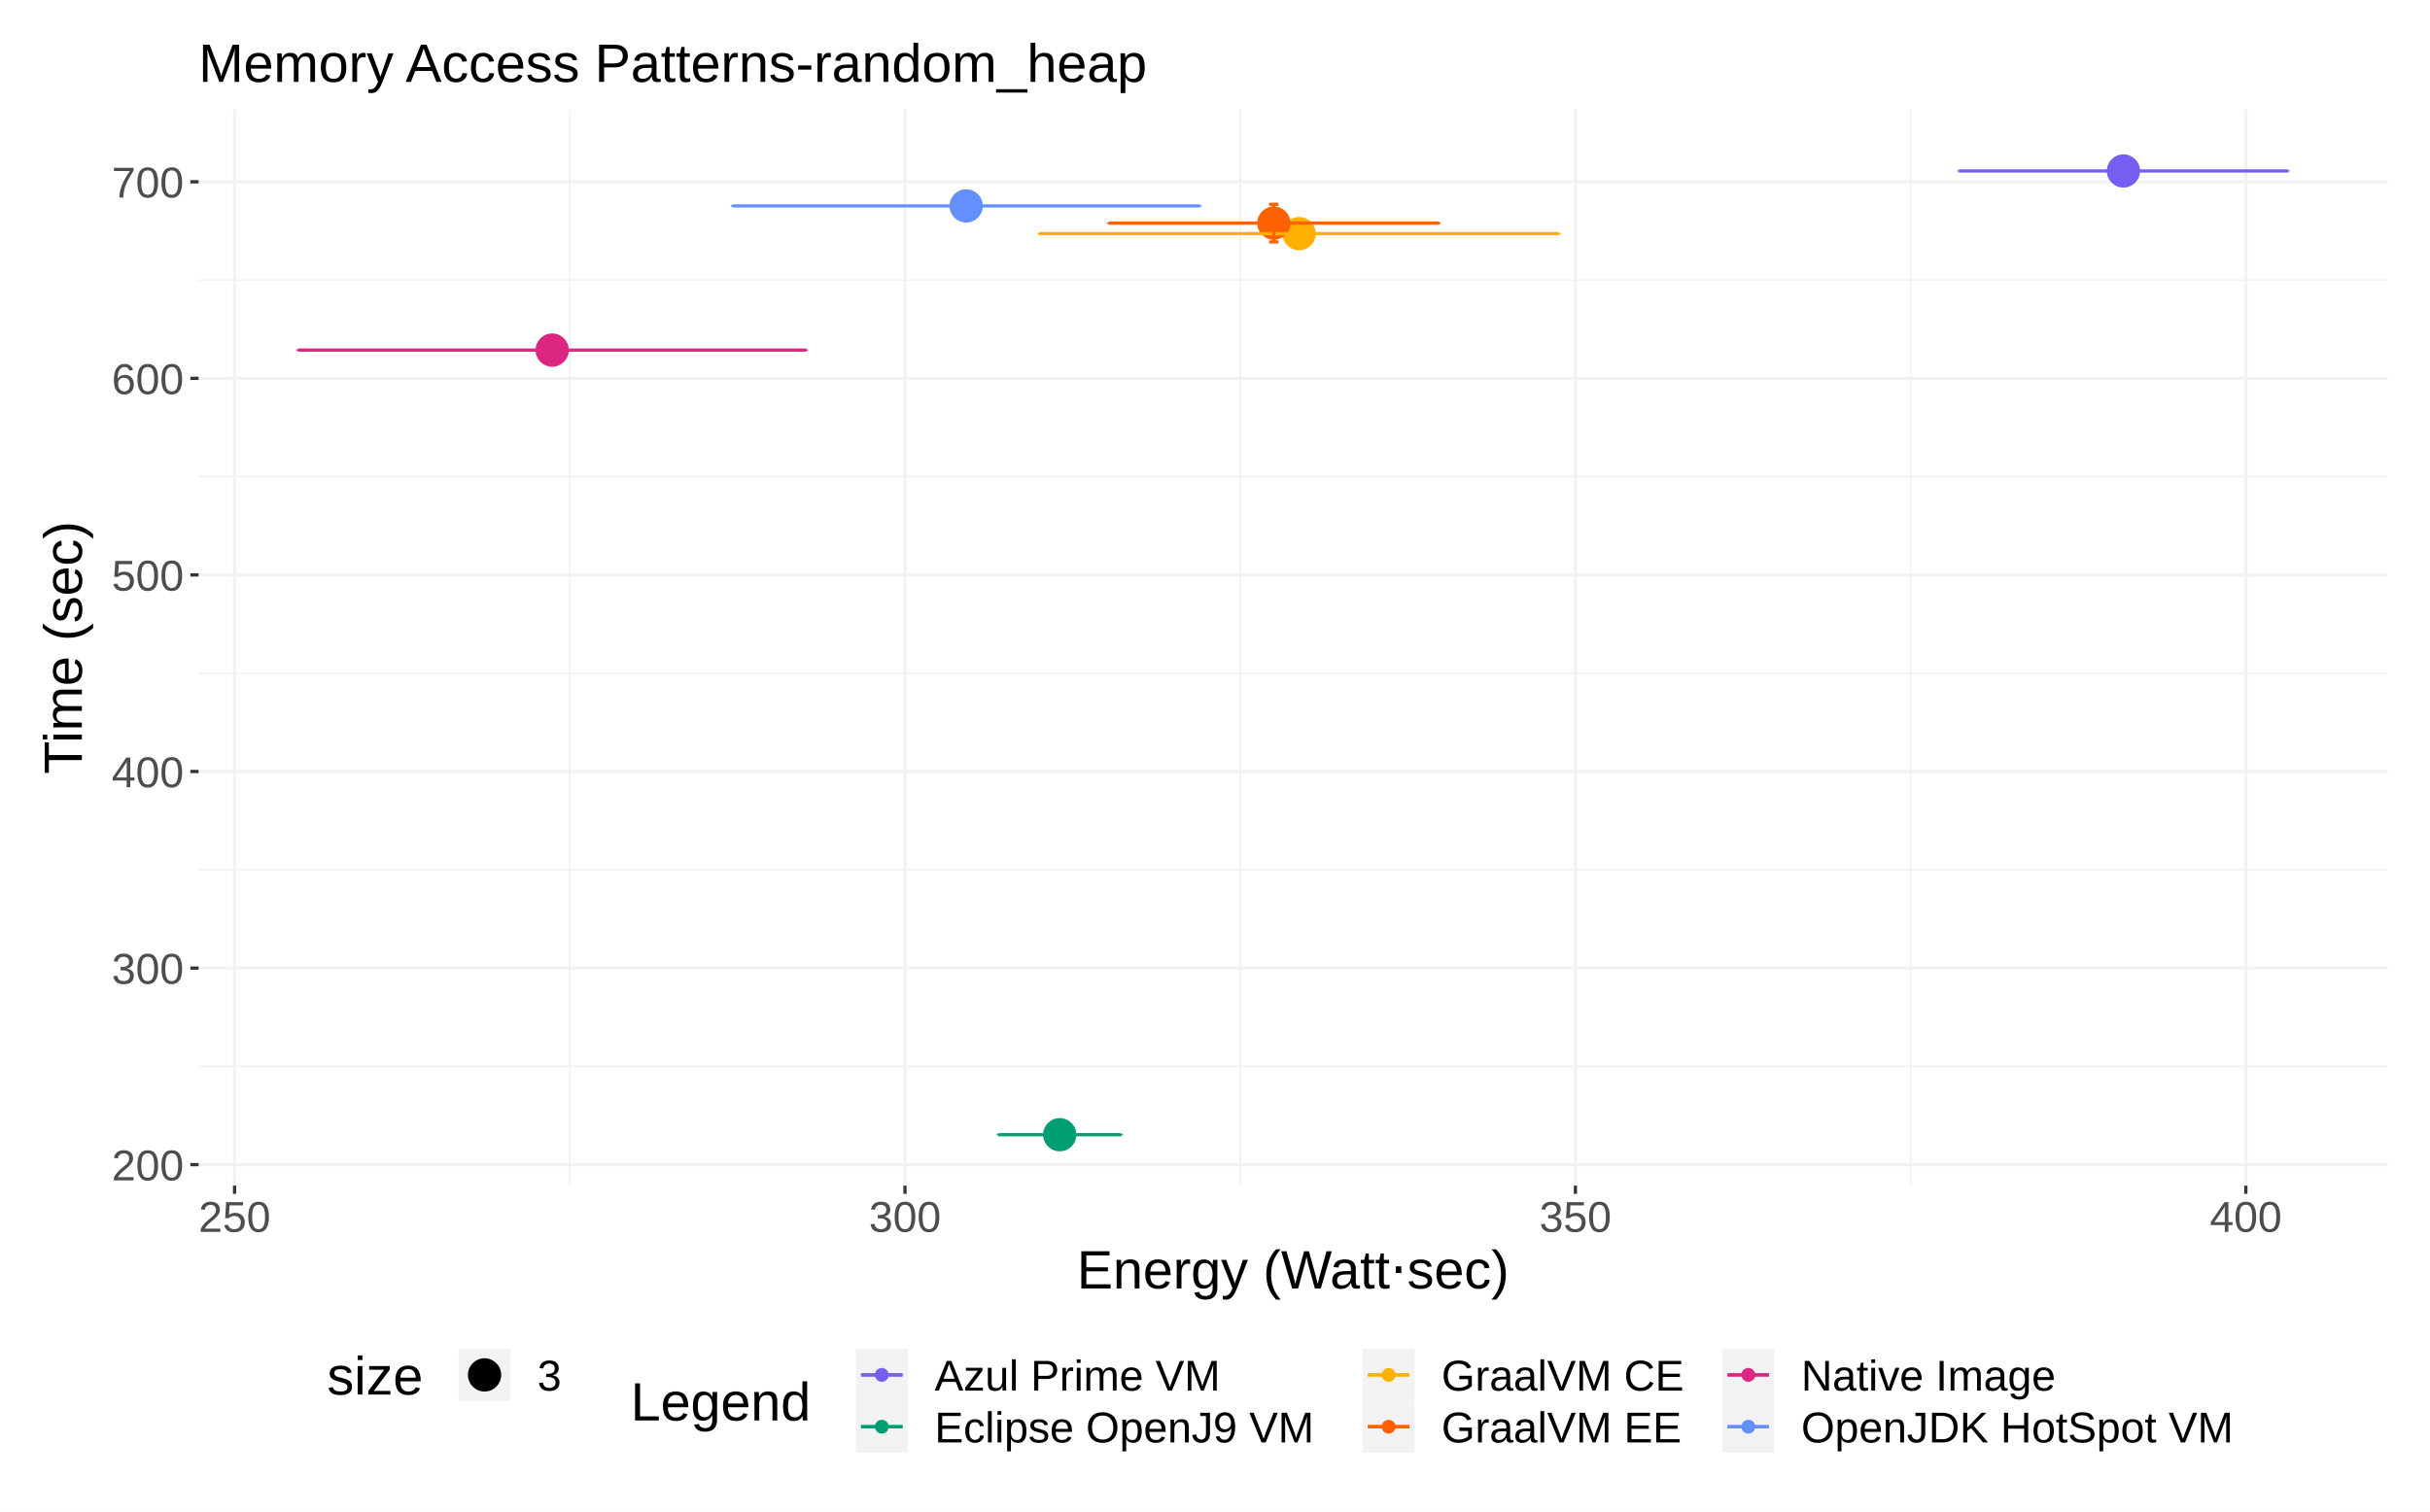
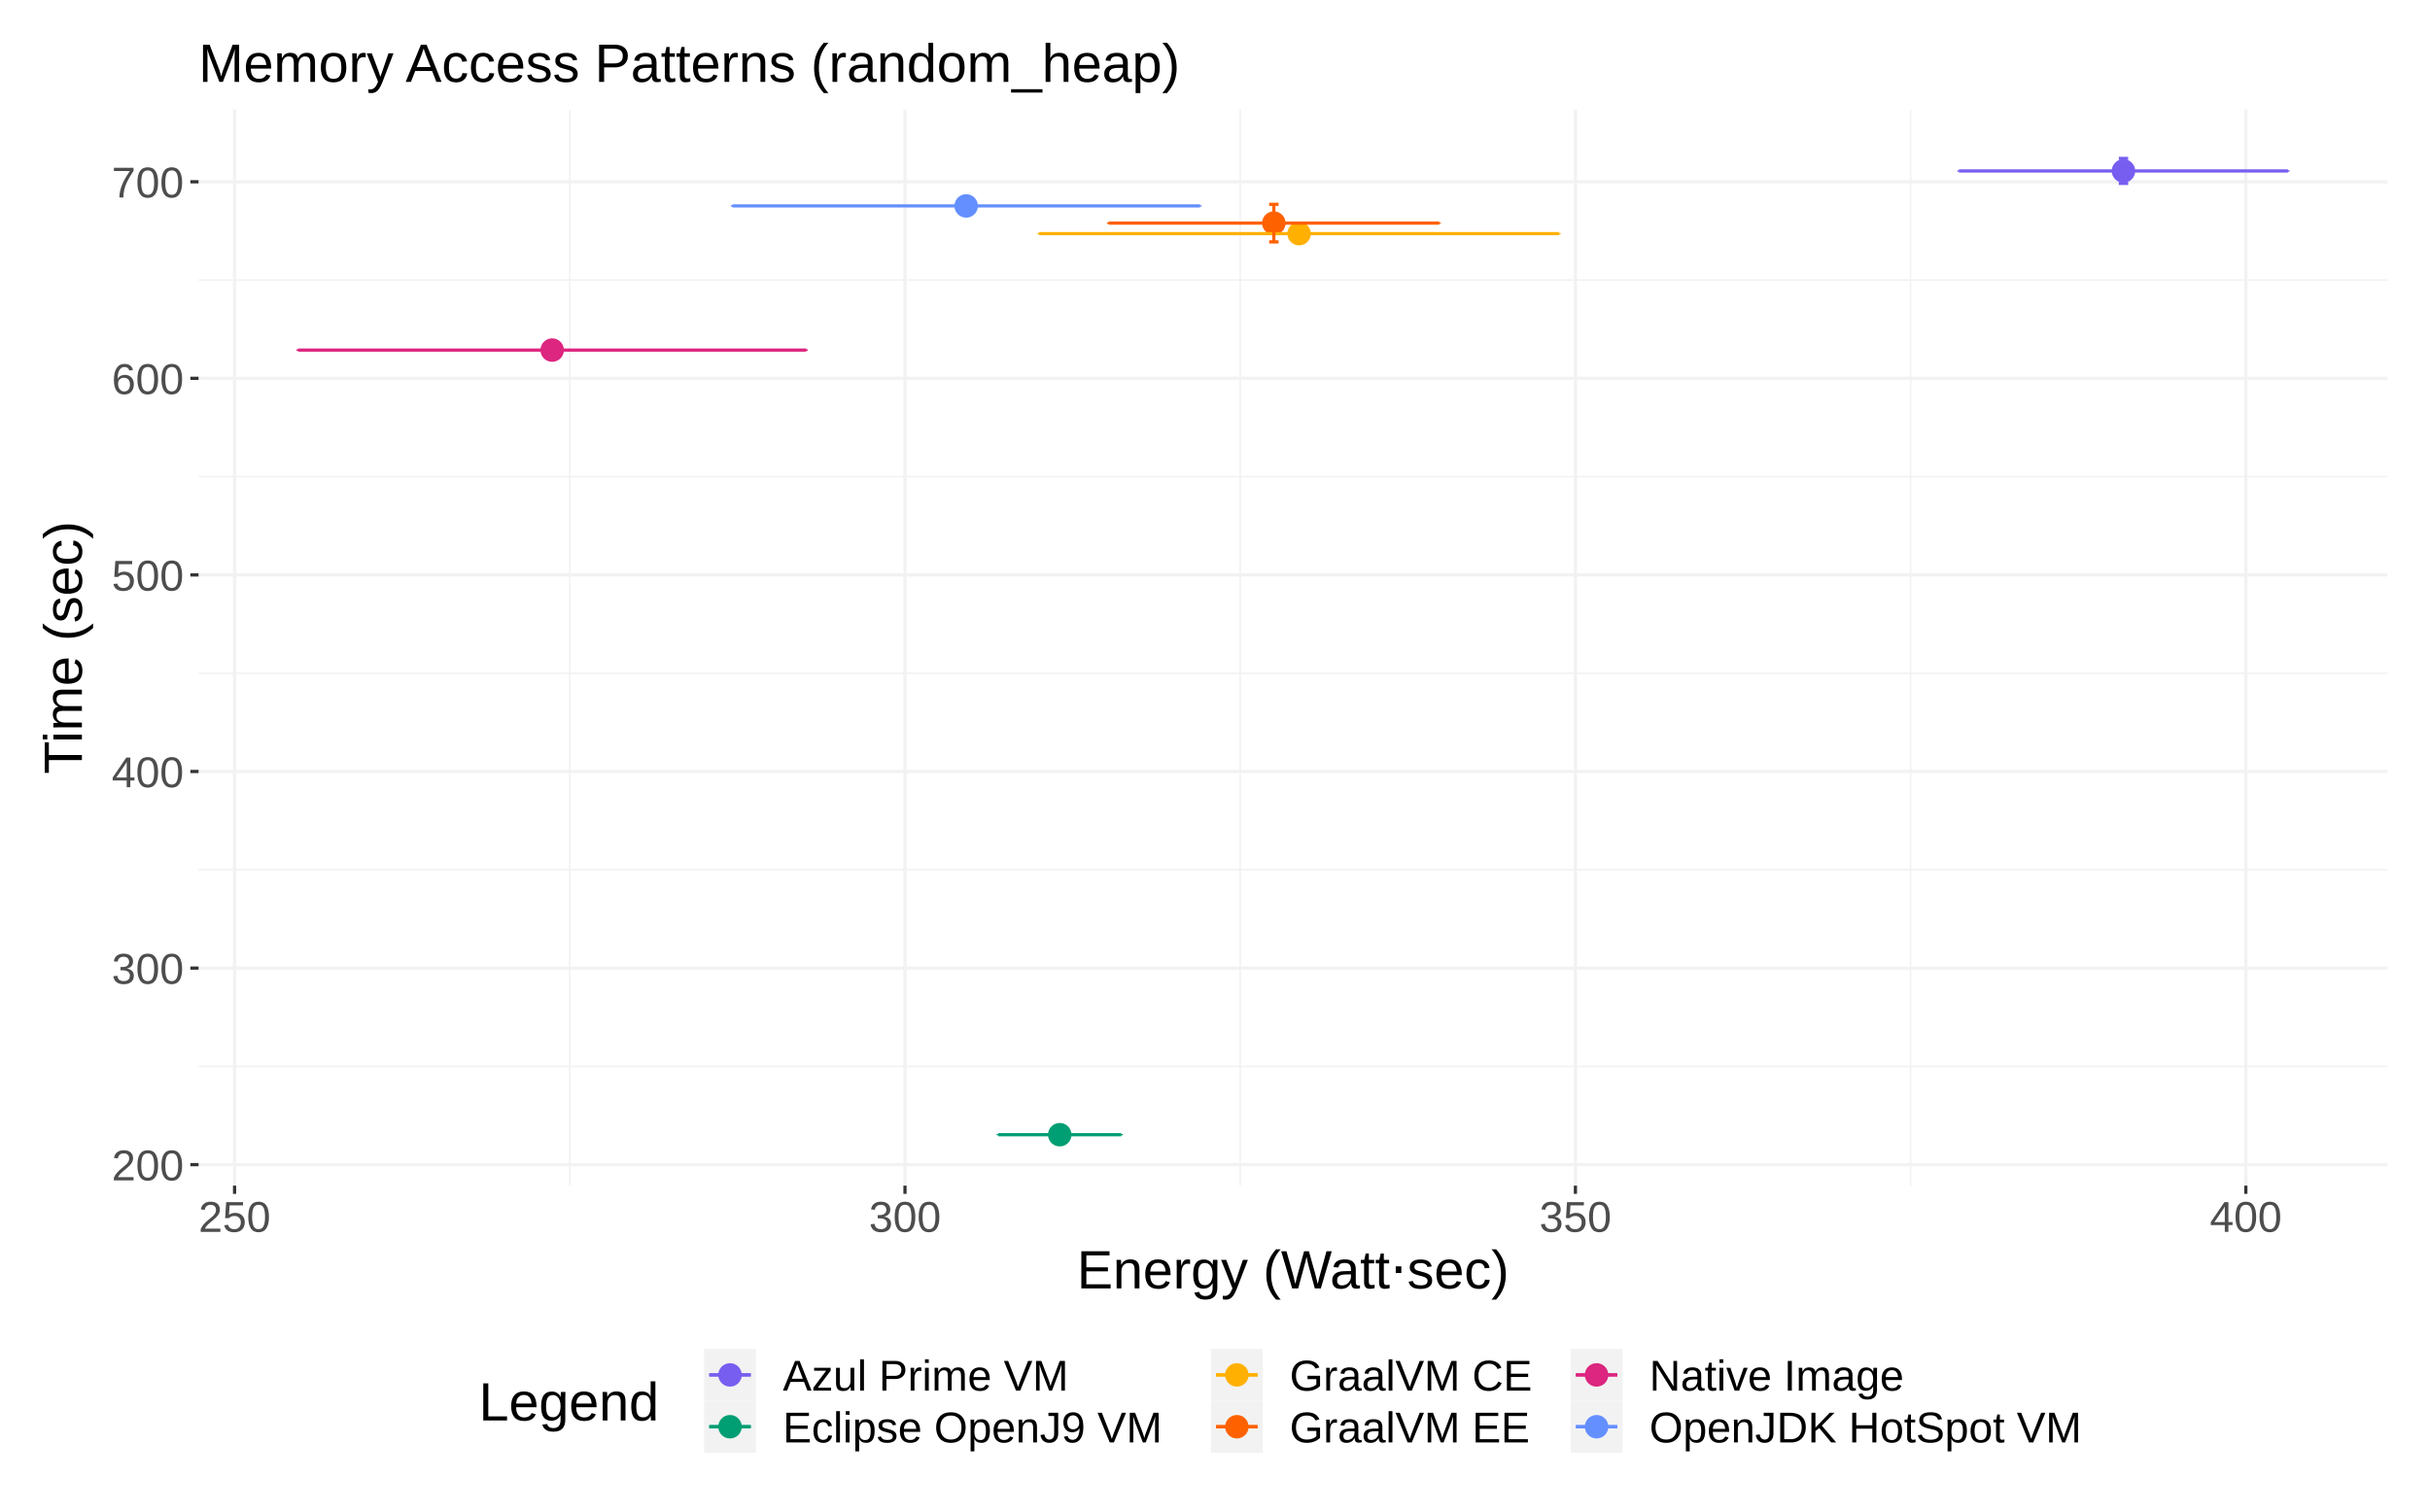
<svg xmlns="http://www.w3.org/2000/svg" class="svglite" width="810.00pt" height="504.00pt" viewBox="0 0 810.00 504.00">
  <defs>
    <style type="text/css">
    .svglite line, .svglite polyline, .svglite polygon, .svglite path, .svglite rect, .svglite circle {
      fill: none;
      stroke: #000000;
      stroke-linecap: round;
      stroke-linejoin: round;
      stroke-miterlimit: 10.00;
    }
    .svglite text {
      white-space: pre;
    }
  </style>
  </defs>
  <rect width="100%" height="100%" style="stroke: none; fill: #FFFFFF;" />
  <defs>
    <clipPath id="cpMC4wMHw4MTAuMDB8MC4wMHw1MDQuMDA=">
      <rect x="0.00" y="0.00" width="810.00" height="504.00" />
    </clipPath>
  </defs>
  <g clip-path="url(#cpMC4wMHw4MTAuMDB8MC4wMHw1MDQuMDA=)">
    <rect x="0.00" y="-0" width="810.00" height="504.00" style="stroke-width: 1.07; stroke: #FFFFFF; fill: #FFFFFF;" />
  </g>
  <defs>
    <clipPath id="cpNjYuMTl8Nzk1LjgzfDM2LjUyfDM5NS4zMg==">
      <rect x="66.19" y="36.52" width="729.64" height="358.80" />
    </clipPath>
  </defs>
  <g clip-path="url(#cpNjYuMTl8Nzk1LjgzfDM2LjUyfDM5NS4zMg==)">
    <rect x="66.19" y="36.52" width="729.64" height="358.80" style="stroke-width: 1.07; stroke: none;" />
    <polyline points="66.19,355.56 795.83,355.56 " style="stroke-width: 0.53; stroke: #F2F2F2; stroke-linecap: butt;" />
    <polyline points="66.19,290.01 795.83,290.01 " style="stroke-width: 0.53; stroke: #F2F2F2; stroke-linecap: butt;" />
    <polyline points="66.19,224.47 795.83,224.47 " style="stroke-width: 0.53; stroke: #F2F2F2; stroke-linecap: butt;" />
    <polyline points="66.19,158.92 795.83,158.92 " style="stroke-width: 0.53; stroke: #F2F2F2; stroke-linecap: butt;" />
    <polyline points="66.19,93.38 795.83,93.38 " style="stroke-width: 0.53; stroke: #F2F2F2; stroke-linecap: butt;" />
    <polyline points="189.92,395.32 189.92,36.52 " style="stroke-width: 0.53; stroke: #F2F2F2; stroke-linecap: butt;" />
    <polyline points="413.40,395.32 413.40,36.52 " style="stroke-width: 0.53; stroke: #F2F2F2; stroke-linecap: butt;" />
    <polyline points="636.88,395.32 636.88,36.52 " style="stroke-width: 0.53; stroke: #F2F2F2; stroke-linecap: butt;" />
    <polyline points="66.19,388.33 795.83,388.33 " style="stroke-width: 1.07; stroke: #F2F2F2; stroke-linecap: butt;" />
    <polyline points="66.19,322.79 795.83,322.79 " style="stroke-width: 1.07; stroke: #F2F2F2; stroke-linecap: butt;" />
    <polyline points="66.19,257.24 795.83,257.24 " style="stroke-width: 1.07; stroke: #F2F2F2; stroke-linecap: butt;" />
    <polyline points="66.19,191.70 795.83,191.70 " style="stroke-width: 1.07; stroke: #F2F2F2; stroke-linecap: butt;" />
    <polyline points="66.19,126.15 795.83,126.15 " style="stroke-width: 1.07; stroke: #F2F2F2; stroke-linecap: butt;" />
    <polyline points="66.19,60.61 795.83,60.61 " style="stroke-width: 1.07; stroke: #F2F2F2; stroke-linecap: butt;" />
    <polyline points="78.19,395.32 78.19,36.52 " style="stroke-width: 1.07; stroke: #F2F2F2; stroke-linecap: butt;" />
    <polyline points="301.66,395.32 301.66,36.52 " style="stroke-width: 1.07; stroke: #F2F2F2; stroke-linecap: butt;" />
    <polyline points="525.14,395.32 525.14,36.52 " style="stroke-width: 1.07; stroke: #F2F2F2; stroke-linecap: butt;" />
    <polyline points="748.61,395.32 748.61,36.52 " style="stroke-width: 1.07; stroke: #F2F2F2; stroke-linecap: butt;" />
-     <circle cx="707.82" cy="57.00" r="5.19" style="stroke-width: 0.71; stroke: #785EF0; fill: #785EF0;" />
-     <circle cx="353.25" cy="378.34" r="5.19" style="stroke-width: 0.71; stroke: #009E73; fill: #009E73;" />
-     <circle cx="433.03" cy="77.90" r="5.19" style="stroke-width: 0.71; stroke: #FFB000; fill: #FFB000;" />
-     <circle cx="424.61" cy="74.39" r="5.19" style="stroke-width: 0.71; stroke: #FE6100; fill: #FE6100;" />
-     <circle cx="184.06" cy="116.73" r="5.19" style="stroke-width: 0.71; stroke: #DC267F; fill: #DC267F;" />
-     <circle cx="322.06" cy="68.66" r="5.19" style="stroke-width: 0.71; stroke: #648FFF; fill: #648FFF;" />
+     <circle cx="707.82" cy="57.00" r="3.56" style="stroke-width: 0.71; stroke: #785EF0; fill: #785EF0;" />
+     <circle cx="353.25" cy="378.34" r="3.56" style="stroke-width: 0.71; stroke: #009E73; fill: #009E73;" />
+     <circle cx="433.03" cy="77.90" r="3.56" style="stroke-width: 0.71; stroke: #FFB000; fill: #FFB000;" />
+     <circle cx="424.61" cy="74.39" r="3.56" style="stroke-width: 0.71; stroke: #FE6100; fill: #FE6100;" />
+     <circle cx="184.06" cy="116.73" r="3.56" style="stroke-width: 0.71; stroke: #DC267F; fill: #DC267F;" />
+     <circle cx="322.06" cy="68.66" r="3.56" style="stroke-width: 0.71; stroke: #648FFF; fill: #648FFF;" />
    <polyline points="762.66,57.23 762.66,56.77 " style="stroke-width: 1.07; stroke: #785EF0; stroke-linecap: butt;" />
    <polyline points="762.66,57.00 652.99,57.00 " style="stroke-width: 1.07; stroke: #785EF0; stroke-linecap: butt;" />
    <polyline points="652.99,57.23 652.99,56.77 " style="stroke-width: 1.07; stroke: #785EF0; stroke-linecap: butt;" />
    <polyline points="373.72,378.56 373.72,378.11 " style="stroke-width: 1.07; stroke: #009E73; stroke-linecap: butt;" />
    <polyline points="373.72,378.34 332.78,378.34 " style="stroke-width: 1.07; stroke: #009E73; stroke-linecap: butt;" />
    <polyline points="332.78,378.56 332.78,378.11 " style="stroke-width: 1.07; stroke: #009E73; stroke-linecap: butt;" />
    <polyline points="519.67,78.13 519.67,77.67 " style="stroke-width: 1.07; stroke: #FFB000; stroke-linecap: butt;" />
    <polyline points="519.67,77.90 346.40,77.90 " style="stroke-width: 1.07; stroke: #FFB000; stroke-linecap: butt;" />
    <polyline points="346.40,78.13 346.40,77.67 " style="stroke-width: 1.07; stroke: #FFB000; stroke-linecap: butt;" />
    <polyline points="479.71,74.62 479.71,74.17 " style="stroke-width: 1.07; stroke: #FE6100; stroke-linecap: butt;" />
    <polyline points="479.71,74.39 369.51,74.39 " style="stroke-width: 1.07; stroke: #FE6100; stroke-linecap: butt;" />
    <polyline points="369.51,74.62 369.51,74.17 " style="stroke-width: 1.07; stroke: #FE6100; stroke-linecap: butt;" />
    <polyline points="268.76,116.96 268.76,116.50 " style="stroke-width: 1.07; stroke: #DC267F; stroke-linecap: butt;" />
    <polyline points="268.76,116.73 99.35,116.73 " style="stroke-width: 1.07; stroke: #DC267F; stroke-linecap: butt;" />
    <polyline points="99.35,116.96 99.35,116.50 " style="stroke-width: 1.07; stroke: #DC267F; stroke-linecap: butt;" />
    <polyline points="400.00,68.89 400.00,68.43 " style="stroke-width: 1.07; stroke: #648FFF; stroke-linecap: butt;" />
    <polyline points="400.00,68.66 244.12,68.66 " style="stroke-width: 1.07; stroke: #648FFF; stroke-linecap: butt;" />
    <polyline points="244.12,68.89 244.12,68.43 " style="stroke-width: 1.07; stroke: #648FFF; stroke-linecap: butt;" />
    <polyline points="706.26,52.83 709.39,52.83 " style="stroke-width: 1.07; stroke: #785EF0; stroke-linecap: butt;" />
    <polyline points="707.82,52.83 707.82,61.16 " style="stroke-width: 1.07; stroke: #785EF0; stroke-linecap: butt;" />
    <polyline points="706.26,61.16 709.39,61.16 " style="stroke-width: 1.07; stroke: #785EF0; stroke-linecap: butt;" />
    <polyline points="351.69,377.66 354.81,377.66 " style="stroke-width: 1.07; stroke: #009E73; stroke-linecap: butt;" />
    <polyline points="353.25,377.66 353.25,379.01 " style="stroke-width: 1.07; stroke: #009E73; stroke-linecap: butt;" />
    <polyline points="351.69,379.01 354.81,379.01 " style="stroke-width: 1.07; stroke: #009E73; stroke-linecap: butt;" />
    <polyline points="431.47,76.63 434.60,76.63 " style="stroke-width: 1.07; stroke: #FFB000; stroke-linecap: butt;" />
    <polyline points="433.03,76.63 433.03,79.16 " style="stroke-width: 1.07; stroke: #FFB000; stroke-linecap: butt;" />
    <polyline points="431.47,79.16 434.60,79.16 " style="stroke-width: 1.07; stroke: #FFB000; stroke-linecap: butt;" />
    <polyline points="423.05,68.13 426.18,68.13 " style="stroke-width: 1.07; stroke: #FE6100; stroke-linecap: butt;" />
    <polyline points="424.61,68.13 424.61,80.66 " style="stroke-width: 1.07; stroke: #FE6100; stroke-linecap: butt;" />
    <polyline points="423.05,80.66 426.18,80.66 " style="stroke-width: 1.07; stroke: #FE6100; stroke-linecap: butt;" />
    <polyline points="182.49,114.41 185.62,114.41 " style="stroke-width: 1.07; stroke: #DC267F; stroke-linecap: butt;" />
    <polyline points="184.06,114.41 184.06,119.05 " style="stroke-width: 1.07; stroke: #DC267F; stroke-linecap: butt;" />
    <polyline points="182.49,119.05 185.62,119.05 " style="stroke-width: 1.07; stroke: #DC267F; stroke-linecap: butt;" />
    <polyline points="320.50,65.80 323.63,65.80 " style="stroke-width: 1.07; stroke: #648FFF; stroke-linecap: butt;" />
    <polyline points="322.06,65.80 322.06,71.52 " style="stroke-width: 1.07; stroke: #648FFF; stroke-linecap: butt;" />
    <polyline points="320.50,71.52 323.63,71.52 " style="stroke-width: 1.07; stroke: #648FFF; stroke-linecap: butt;" />
  </g>
  <g clip-path="url(#cpMC4wMHw4MTAuMDB8MC4wMHw1MDQuMDA=)">
    <text x="61.26" y="393.58" text-anchor="end" style="font-size: 14.40px;fill: #4D4D4D; font-family: &quot;Liberation Sans&quot;;" textLength="27.48px" lengthAdjust="spacingAndGlyphs">200</text>
    <text x="61.26" y="328.03" text-anchor="end" style="font-size: 14.40px;fill: #4D4D4D; font-family: &quot;Liberation Sans&quot;;" textLength="27.48px" lengthAdjust="spacingAndGlyphs">300</text>
    <text x="61.26" y="262.49" text-anchor="end" style="font-size: 14.40px;fill: #4D4D4D; font-family: &quot;Liberation Sans&quot;;" textLength="27.48px" lengthAdjust="spacingAndGlyphs">400</text>
    <text x="61.26" y="196.94" text-anchor="end" style="font-size: 14.40px;fill: #4D4D4D; font-family: &quot;Liberation Sans&quot;;" textLength="27.48px" lengthAdjust="spacingAndGlyphs">500</text>
    <text x="61.26" y="131.40" text-anchor="end" style="font-size: 14.40px;fill: #4D4D4D; font-family: &quot;Liberation Sans&quot;;" textLength="27.48px" lengthAdjust="spacingAndGlyphs">600</text>
    <text x="61.26" y="65.85" text-anchor="end" style="font-size: 14.40px;fill: #4D4D4D; font-family: &quot;Liberation Sans&quot;;" textLength="27.48px" lengthAdjust="spacingAndGlyphs">700</text>
    <polyline points="63.45,388.33 66.19,388.33 " style="stroke-width: 1.07; stroke: #333333; stroke-linecap: butt;" />
    <polyline points="63.45,322.79 66.19,322.79 " style="stroke-width: 1.07; stroke: #333333; stroke-linecap: butt;" />
    <polyline points="63.45,257.24 66.19,257.24 " style="stroke-width: 1.07; stroke: #333333; stroke-linecap: butt;" />
    <polyline points="63.45,191.70 66.19,191.70 " style="stroke-width: 1.07; stroke: #333333; stroke-linecap: butt;" />
    <polyline points="63.45,126.15 66.19,126.15 " style="stroke-width: 1.07; stroke: #333333; stroke-linecap: butt;" />
    <polyline points="63.45,60.61 66.19,60.61 " style="stroke-width: 1.07; stroke: #333333; stroke-linecap: butt;" />
    <polyline points="78.19,398.06 78.19,395.32 " style="stroke-width: 1.07; stroke: #333333; stroke-linecap: butt;" />
    <polyline points="301.66,398.06 301.66,395.32 " style="stroke-width: 1.07; stroke: #333333; stroke-linecap: butt;" />
    <polyline points="525.14,398.06 525.14,395.32 " style="stroke-width: 1.07; stroke: #333333; stroke-linecap: butt;" />
    <polyline points="748.61,398.06 748.61,395.32 " style="stroke-width: 1.07; stroke: #333333; stroke-linecap: butt;" />
    <text x="78.19" y="410.74" text-anchor="middle" style="font-size: 14.40px;fill: #4D4D4D; font-family: &quot;Liberation Sans&quot;;" textLength="27.48px" lengthAdjust="spacingAndGlyphs">250</text>
    <text x="301.66" y="410.74" text-anchor="middle" style="font-size: 14.40px;fill: #4D4D4D; font-family: &quot;Liberation Sans&quot;;" textLength="27.48px" lengthAdjust="spacingAndGlyphs">300</text>
    <text x="525.14" y="410.74" text-anchor="middle" style="font-size: 14.40px;fill: #4D4D4D; font-family: &quot;Liberation Sans&quot;;" textLength="27.48px" lengthAdjust="spacingAndGlyphs">350</text>
    <text x="748.61" y="410.74" text-anchor="middle" style="font-size: 14.40px;fill: #4D4D4D; font-family: &quot;Liberation Sans&quot;;" textLength="27.48px" lengthAdjust="spacingAndGlyphs">400</text>
    <text x="431.01" y="429.60" text-anchor="middle" style="font-size: 18.00px; font-family: &quot;Liberation Sans&quot;;" textLength="160.65px" lengthAdjust="spacingAndGlyphs">Energy (Watt⋅sec)</text>
    <text transform="translate(27.30,215.92) rotate(-90)" text-anchor="middle" style="font-size: 18.00px; font-family: &quot;Liberation Sans&quot;;" textLength="94.16px" lengthAdjust="spacingAndGlyphs">Time (sec)</text>
-     <rect x="103.54" y="444.31" width="90.23" height="28.24" style="stroke-width: 1.07; stroke: none; fill: #FFFFFF;" />
-     <text x="109.02" y="464.99" style="font-size: 18.00px; font-family: &quot;Liberation Sans&quot;;" textLength="34.90px" lengthAdjust="spacingAndGlyphs">size</text>
-     <rect x="152.88" y="449.79" width="17.28" height="17.28" style="stroke-width: 1.07; stroke: none; fill: #F2F2F2;" />
-     <circle cx="161.52" cy="458.43" r="5.19" style="stroke-width: 0.71; fill: #000000;" />
-     <text x="179.13" y="463.67" style="font-size: 14.40px; font-family: &quot;Liberation Sans&quot;;" textLength="9.16px" lengthAdjust="spacingAndGlyphs">3</text>
-     <rect x="204.73" y="444.31" width="553.75" height="45.52" style="stroke-width: 1.07; stroke: none; fill: #FFFFFF;" />
-     <text x="210.20" y="473.63" style="font-size: 18.00px; font-family: &quot;Liberation Sans&quot;;" textLength="66.12px" lengthAdjust="spacingAndGlyphs">Legend</text>
-     <rect x="285.29" y="449.79" width="17.28" height="17.28" style="stroke-width: 1.07; stroke: none; fill: #F2F2F2;" />
-     <circle cx="293.93" cy="458.43" r="1.95" style="stroke-width: 0.71; stroke: #785EF0; fill: #785EF0;" />
-     <line x1="287.02" y1="458.43" x2="300.84" y2="458.43" style="stroke-width: 1.07; stroke: #785EF0; stroke-linecap: butt;" />
-     <line x1="287.02" y1="458.43" x2="300.84" y2="458.43" style="stroke-width: 1.07; stroke: #785EF0; stroke-linecap: butt;" />
-     <rect x="285.29" y="467.07" width="17.28" height="17.28" style="stroke-width: 1.07; stroke: none; fill: #F2F2F2;" />
-     <circle cx="293.93" cy="475.71" r="1.95" style="stroke-width: 0.71; stroke: #009E73; fill: #009E73;" />
-     <line x1="287.02" y1="475.71" x2="300.84" y2="475.71" style="stroke-width: 1.07; stroke: #009E73; stroke-linecap: butt;" />
-     <line x1="287.02" y1="475.71" x2="300.84" y2="475.71" style="stroke-width: 1.07; stroke: #009E73; stroke-linecap: butt;" />
-     <rect x="454.24" y="449.79" width="17.28" height="17.28" style="stroke-width: 1.07; stroke: none; fill: #F2F2F2;" />
-     <circle cx="462.88" cy="458.43" r="1.95" style="stroke-width: 0.71; stroke: #FFB000; fill: #FFB000;" />
-     <line x1="455.97" y1="458.43" x2="469.79" y2="458.43" style="stroke-width: 1.07; stroke: #FFB000; stroke-linecap: butt;" />
-     <line x1="455.97" y1="458.43" x2="469.79" y2="458.43" style="stroke-width: 1.07; stroke: #FFB000; stroke-linecap: butt;" />
-     <rect x="454.24" y="467.07" width="17.28" height="17.28" style="stroke-width: 1.07; stroke: none; fill: #F2F2F2;" />
-     <circle cx="462.88" cy="475.71" r="1.95" style="stroke-width: 0.71; stroke: #FE6100; fill: #FE6100;" />
-     <line x1="455.97" y1="475.71" x2="469.79" y2="475.71" style="stroke-width: 1.07; stroke: #FE6100; stroke-linecap: butt;" />
-     <line x1="455.97" y1="475.71" x2="469.79" y2="475.71" style="stroke-width: 1.07; stroke: #FE6100; stroke-linecap: butt;" />
-     <rect x="574.14" y="449.79" width="17.28" height="17.28" style="stroke-width: 1.07; stroke: none; fill: #F2F2F2;" />
-     <circle cx="582.78" cy="458.43" r="1.95" style="stroke-width: 0.71; stroke: #DC267F; fill: #DC267F;" />
-     <line x1="575.87" y1="458.43" x2="589.69" y2="458.43" style="stroke-width: 1.07; stroke: #DC267F; stroke-linecap: butt;" />
-     <line x1="575.87" y1="458.43" x2="589.69" y2="458.43" style="stroke-width: 1.07; stroke: #DC267F; stroke-linecap: butt;" />
-     <rect x="574.14" y="467.07" width="17.28" height="17.28" style="stroke-width: 1.07; stroke: none; fill: #F2F2F2;" />
-     <circle cx="582.78" cy="475.71" r="1.95" style="stroke-width: 0.71; stroke: #648FFF; fill: #648FFF;" />
-     <line x1="575.87" y1="475.71" x2="589.69" y2="475.71" style="stroke-width: 1.07; stroke: #648FFF; stroke-linecap: butt;" />
-     <line x1="575.87" y1="475.71" x2="589.69" y2="475.71" style="stroke-width: 1.07; stroke: #648FFF; stroke-linecap: butt;" />
-     <text x="311.54" y="463.67" style="font-size: 14.40px; font-family: &quot;Liberation Sans&quot;;" textLength="103.13px" lengthAdjust="spacingAndGlyphs">Azul Prime VM</text>
-     <text x="311.54" y="480.95" style="font-size: 14.40px; font-family: &quot;Liberation Sans&quot;;" textLength="133.74px" lengthAdjust="spacingAndGlyphs">Eclipse OpenJ9 VM</text>
-     <text x="480.49" y="463.67" style="font-size: 14.40px; font-family: &quot;Liberation Sans&quot;;" textLength="84.69px" lengthAdjust="spacingAndGlyphs">GraalVM CE</text>
-     <text x="480.49" y="480.95" style="font-size: 14.40px; font-family: &quot;Liberation Sans&quot;;" textLength="83.73px" lengthAdjust="spacingAndGlyphs">GraalVM EE</text>
-     <text x="600.39" y="463.67" style="font-size: 14.40px; font-family: &quot;Liberation Sans&quot;;" textLength="96.25px" lengthAdjust="spacingAndGlyphs">Native Image</text>
-     <text x="600.39" y="480.95" style="font-size: 14.40px; font-family: &quot;Liberation Sans&quot;;" textLength="152.61px" lengthAdjust="spacingAndGlyphs">OpenJDK HotSpot VM</text>
-     <text x="66.19" y="27.30" style="font-size: 18.00px; font-family: &quot;Liberation Sans&quot;;" textLength="350.65px" lengthAdjust="spacingAndGlyphs">Memory Access Patterns-random_heap</text>
+     <rect x="154.13" y="444.31" width="553.75" height="45.52" style="stroke-width: 1.07; stroke: none; fill: #FFFFFF;" />
+     <text x="159.61" y="473.63" style="font-size: 18.00px; font-family: &quot;Liberation Sans&quot;;" textLength="66.12px" lengthAdjust="spacingAndGlyphs">Legend</text>
+     <rect x="234.70" y="449.79" width="17.28" height="17.28" style="stroke-width: 1.07; stroke: none; fill: #F2F2F2;" />
+     <circle cx="243.34" cy="458.43" r="3.56" style="stroke-width: 0.71; stroke: #785EF0; fill: #785EF0;" />
+     <line x1="236.42" y1="458.43" x2="250.25" y2="458.43" style="stroke-width: 1.07; stroke: #785EF0; stroke-linecap: butt;" />
+     <line x1="236.42" y1="458.43" x2="250.25" y2="458.43" style="stroke-width: 1.07; stroke: #785EF0; stroke-linecap: butt;" />
+     <rect x="234.70" y="467.07" width="17.28" height="17.28" style="stroke-width: 1.07; stroke: none; fill: #F2F2F2;" />
+     <circle cx="243.34" cy="475.71" r="3.56" style="stroke-width: 0.71; stroke: #009E73; fill: #009E73;" />
+     <line x1="236.42" y1="475.71" x2="250.25" y2="475.71" style="stroke-width: 1.07; stroke: #009E73; stroke-linecap: butt;" />
+     <line x1="236.42" y1="475.71" x2="250.25" y2="475.71" style="stroke-width: 1.07; stroke: #009E73; stroke-linecap: butt;" />
+     <rect x="403.65" y="449.79" width="17.28" height="17.28" style="stroke-width: 1.07; stroke: none; fill: #F2F2F2;" />
+     <circle cx="412.29" cy="458.43" r="3.56" style="stroke-width: 0.71; stroke: #FFB000; fill: #FFB000;" />
+     <line x1="405.38" y1="458.43" x2="419.20" y2="458.43" style="stroke-width: 1.07; stroke: #FFB000; stroke-linecap: butt;" />
+     <line x1="405.38" y1="458.43" x2="419.20" y2="458.43" style="stroke-width: 1.07; stroke: #FFB000; stroke-linecap: butt;" />
+     <rect x="403.65" y="467.07" width="17.28" height="17.28" style="stroke-width: 1.07; stroke: none; fill: #F2F2F2;" />
+     <circle cx="412.29" cy="475.71" r="3.56" style="stroke-width: 0.71; stroke: #FE6100; fill: #FE6100;" />
+     <line x1="405.38" y1="475.71" x2="419.20" y2="475.71" style="stroke-width: 1.07; stroke: #FE6100; stroke-linecap: butt;" />
+     <line x1="405.38" y1="475.71" x2="419.20" y2="475.71" style="stroke-width: 1.07; stroke: #FE6100; stroke-linecap: butt;" />
+     <rect x="523.55" y="449.79" width="17.28" height="17.28" style="stroke-width: 1.07; stroke: none; fill: #F2F2F2;" />
+     <circle cx="532.19" cy="458.43" r="3.56" style="stroke-width: 0.71; stroke: #DC267F; fill: #DC267F;" />
+     <line x1="525.28" y1="458.43" x2="539.10" y2="458.43" style="stroke-width: 1.07; stroke: #DC267F; stroke-linecap: butt;" />
+     <line x1="525.28" y1="458.43" x2="539.10" y2="458.43" style="stroke-width: 1.07; stroke: #DC267F; stroke-linecap: butt;" />
+     <rect x="523.55" y="467.07" width="17.28" height="17.28" style="stroke-width: 1.07; stroke: none; fill: #F2F2F2;" />
+     <circle cx="532.19" cy="475.71" r="3.56" style="stroke-width: 0.71; stroke: #648FFF; fill: #648FFF;" />
+     <line x1="525.28" y1="475.71" x2="539.10" y2="475.71" style="stroke-width: 1.07; stroke: #648FFF; stroke-linecap: butt;" />
+     <line x1="525.28" y1="475.71" x2="539.10" y2="475.71" style="stroke-width: 1.07; stroke: #648FFF; stroke-linecap: butt;" />
+     <text x="260.94" y="463.67" style="font-size: 14.40px; font-family: &quot;Liberation Sans&quot;;" textLength="103.13px" lengthAdjust="spacingAndGlyphs">Azul Prime VM</text>
+     <text x="260.94" y="480.95" style="font-size: 14.40px; font-family: &quot;Liberation Sans&quot;;" textLength="133.74px" lengthAdjust="spacingAndGlyphs">Eclipse OpenJ9 VM</text>
+     <text x="429.89" y="463.67" style="font-size: 14.40px; font-family: &quot;Liberation Sans&quot;;" textLength="84.69px" lengthAdjust="spacingAndGlyphs">GraalVM CE</text>
+     <text x="429.89" y="480.95" style="font-size: 14.40px; font-family: &quot;Liberation Sans&quot;;" textLength="83.73px" lengthAdjust="spacingAndGlyphs">GraalVM EE</text>
+     <text x="549.79" y="463.67" style="font-size: 14.40px; font-family: &quot;Liberation Sans&quot;;" textLength="96.25px" lengthAdjust="spacingAndGlyphs">Native Image</text>
+     <text x="549.79" y="480.95" style="font-size: 14.40px; font-family: &quot;Liberation Sans&quot;;" textLength="152.61px" lengthAdjust="spacingAndGlyphs">OpenJDK HotSpot VM</text>
+     <text x="66.19" y="27.30" style="font-size: 18.00px; font-family: &quot;Liberation Sans&quot;;" textLength="363.92px" lengthAdjust="spacingAndGlyphs">Memory Access Patterns (random_heap)</text>
  </g>
</svg>
